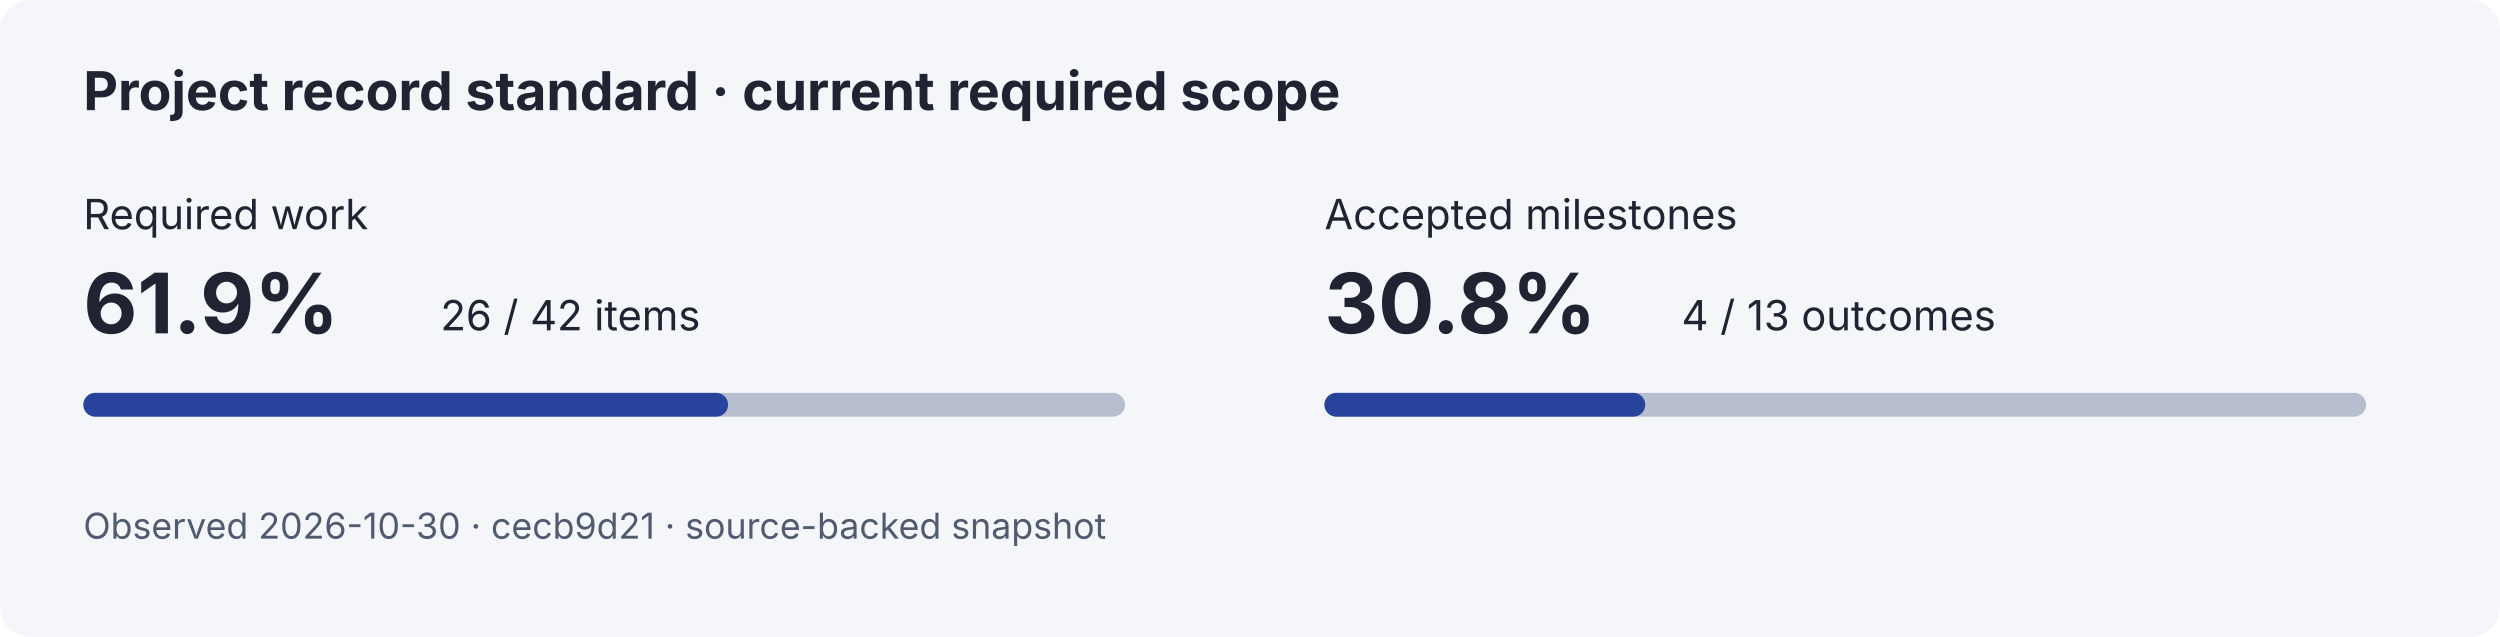
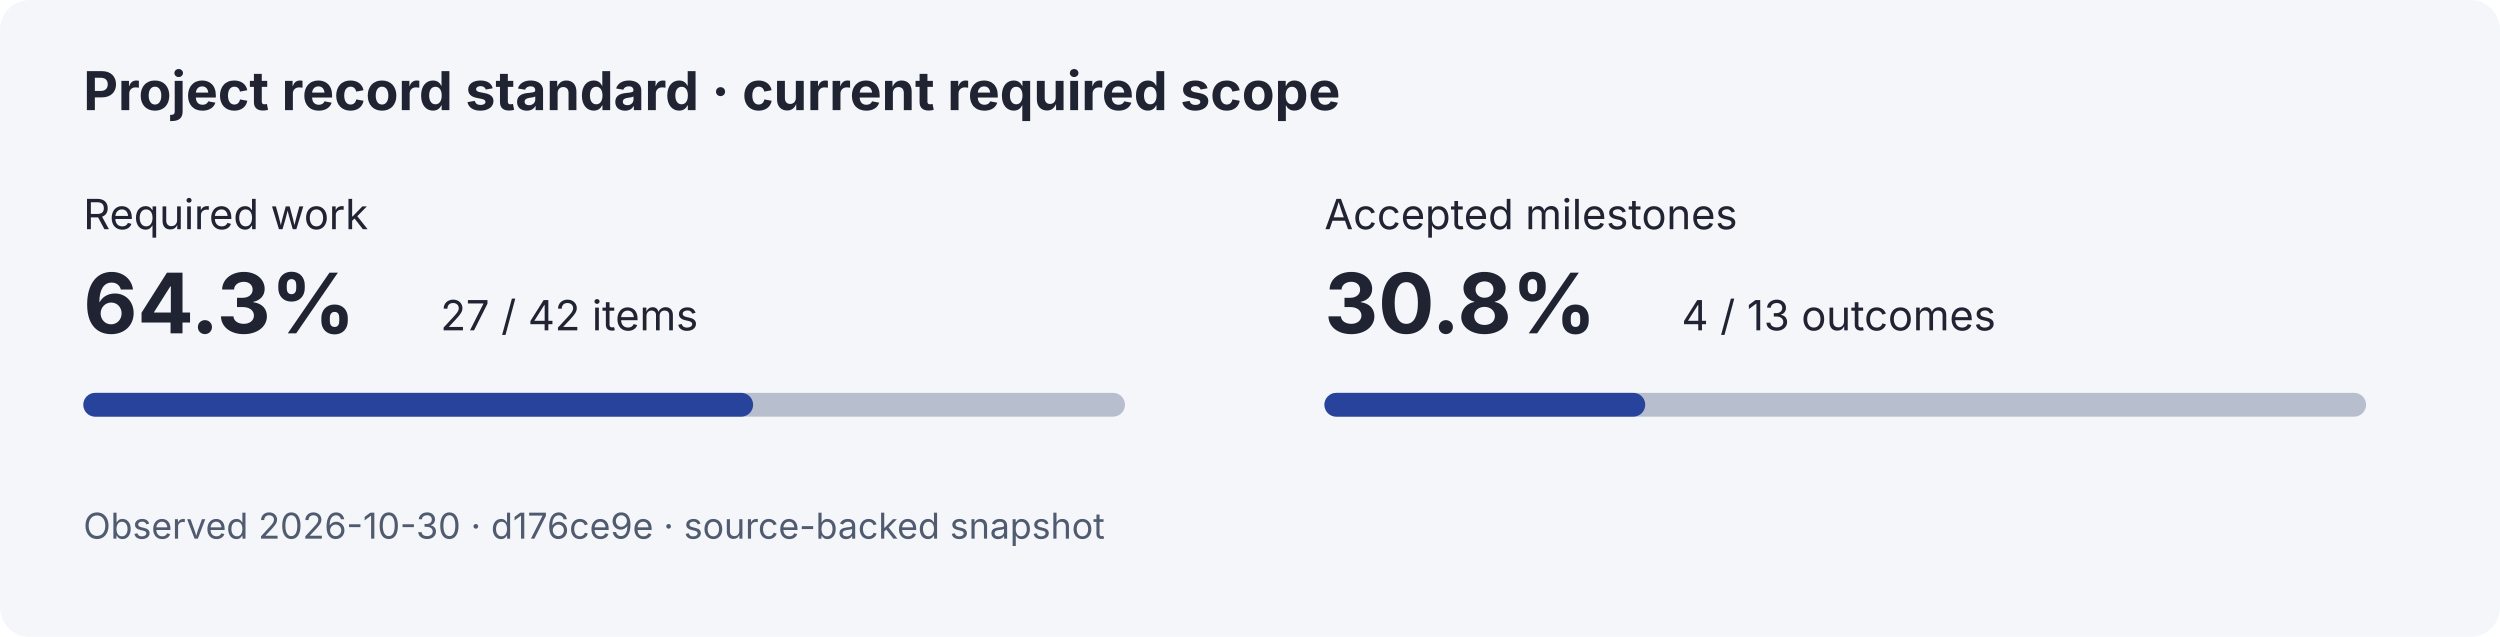
<svg xmlns="http://www.w3.org/2000/svg" role="img" aria-labelledby="title desc" viewBox="0 0 840 214">
  <rect width="840" height="214" rx="10" fill="#F5F6FA" />
  <g font-family="system-ui, -apple-system, sans-serif" fill="#202331">
    <text x="28" y="37" font-size="18" font-weight="700">Project record standard · current required scope</text>
    <text x="28" y="77" font-size="14">Required work</text>
-     <text x="28" y="112" font-size="28" font-weight="700">61.9%</text>
-     <text x="148" y="111" font-size="14">26 / 42 items</text>
+     <text x="28" y="112" font-size="28" font-weight="700">64.3%</text>
+     <text x="148" y="111" font-size="14">27 / 42 items</text>
    <rect x="28" y="132" width="350" height="8" rx="4" fill="#B7BECD" />
-     <rect x="28" y="132" width="216.65" height="8" rx="4" fill="#28439C" />
+     <rect x="28" y="132" width="225.05" height="8" rx="4" fill="#28439C" />
    <text x="445" y="77" font-size="14">Accepted milestones</text>
    <text x="445" y="112" font-size="28" font-weight="700">30.8%</text>
    <text x="565" y="111" font-size="14">4 / 13 outcomes</text>
    <rect x="445" y="132" width="350" height="8" rx="4" fill="#B7BECD" />
    <rect x="445" y="132" width="107.80" height="8" rx="4" fill="#28439C" />
-     <text x="28" y="181" font-size="12" fill="#515B70">Observed 2026-10-30 · cecb9d21 · source-backed snapshot</text>
+     <text x="28" y="181" font-size="12" fill="#515B70">Observed 2026-10-30 · d176ce9e · source-backed snapshot</text>
  </g>
</svg>
